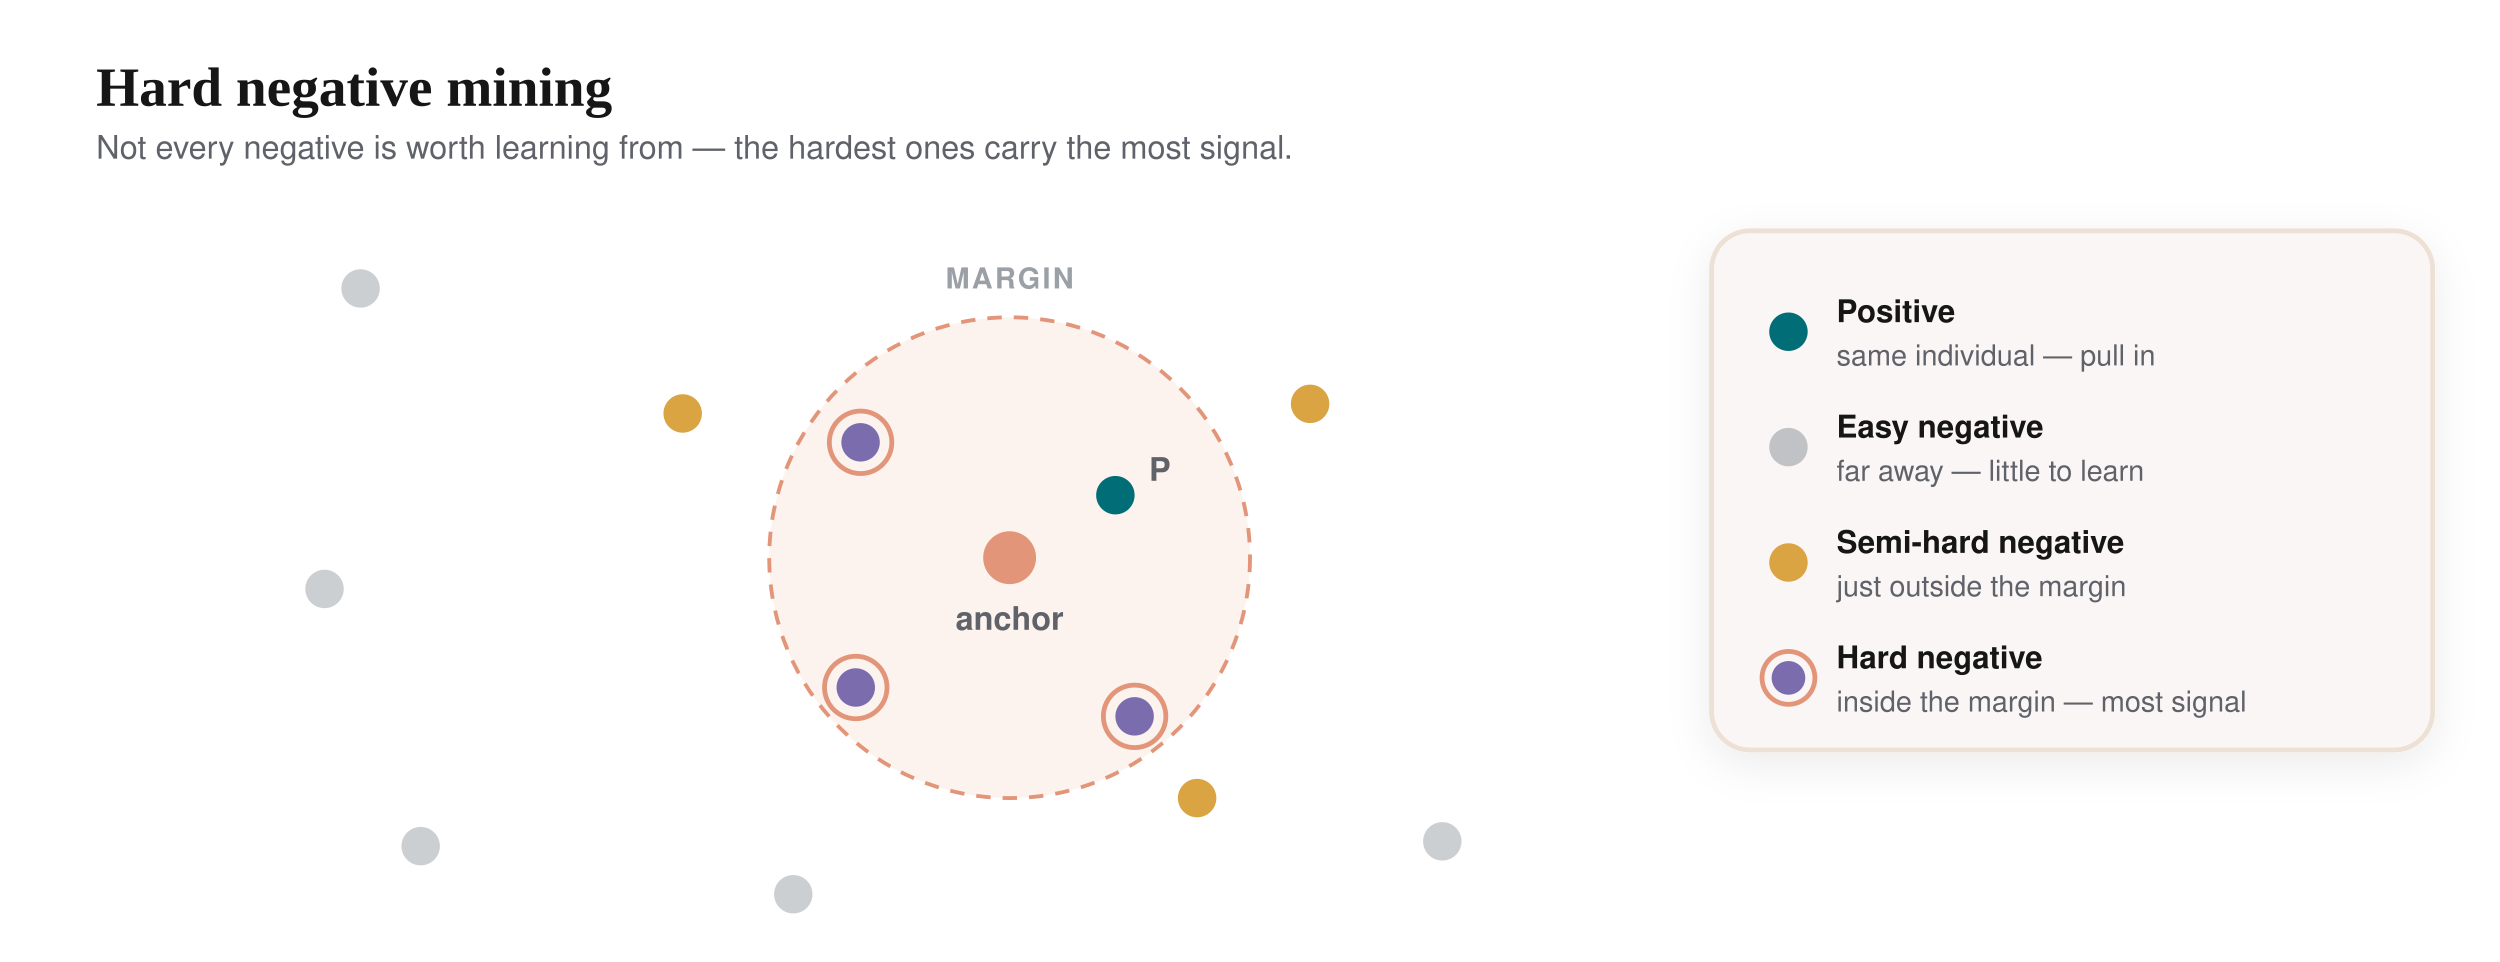
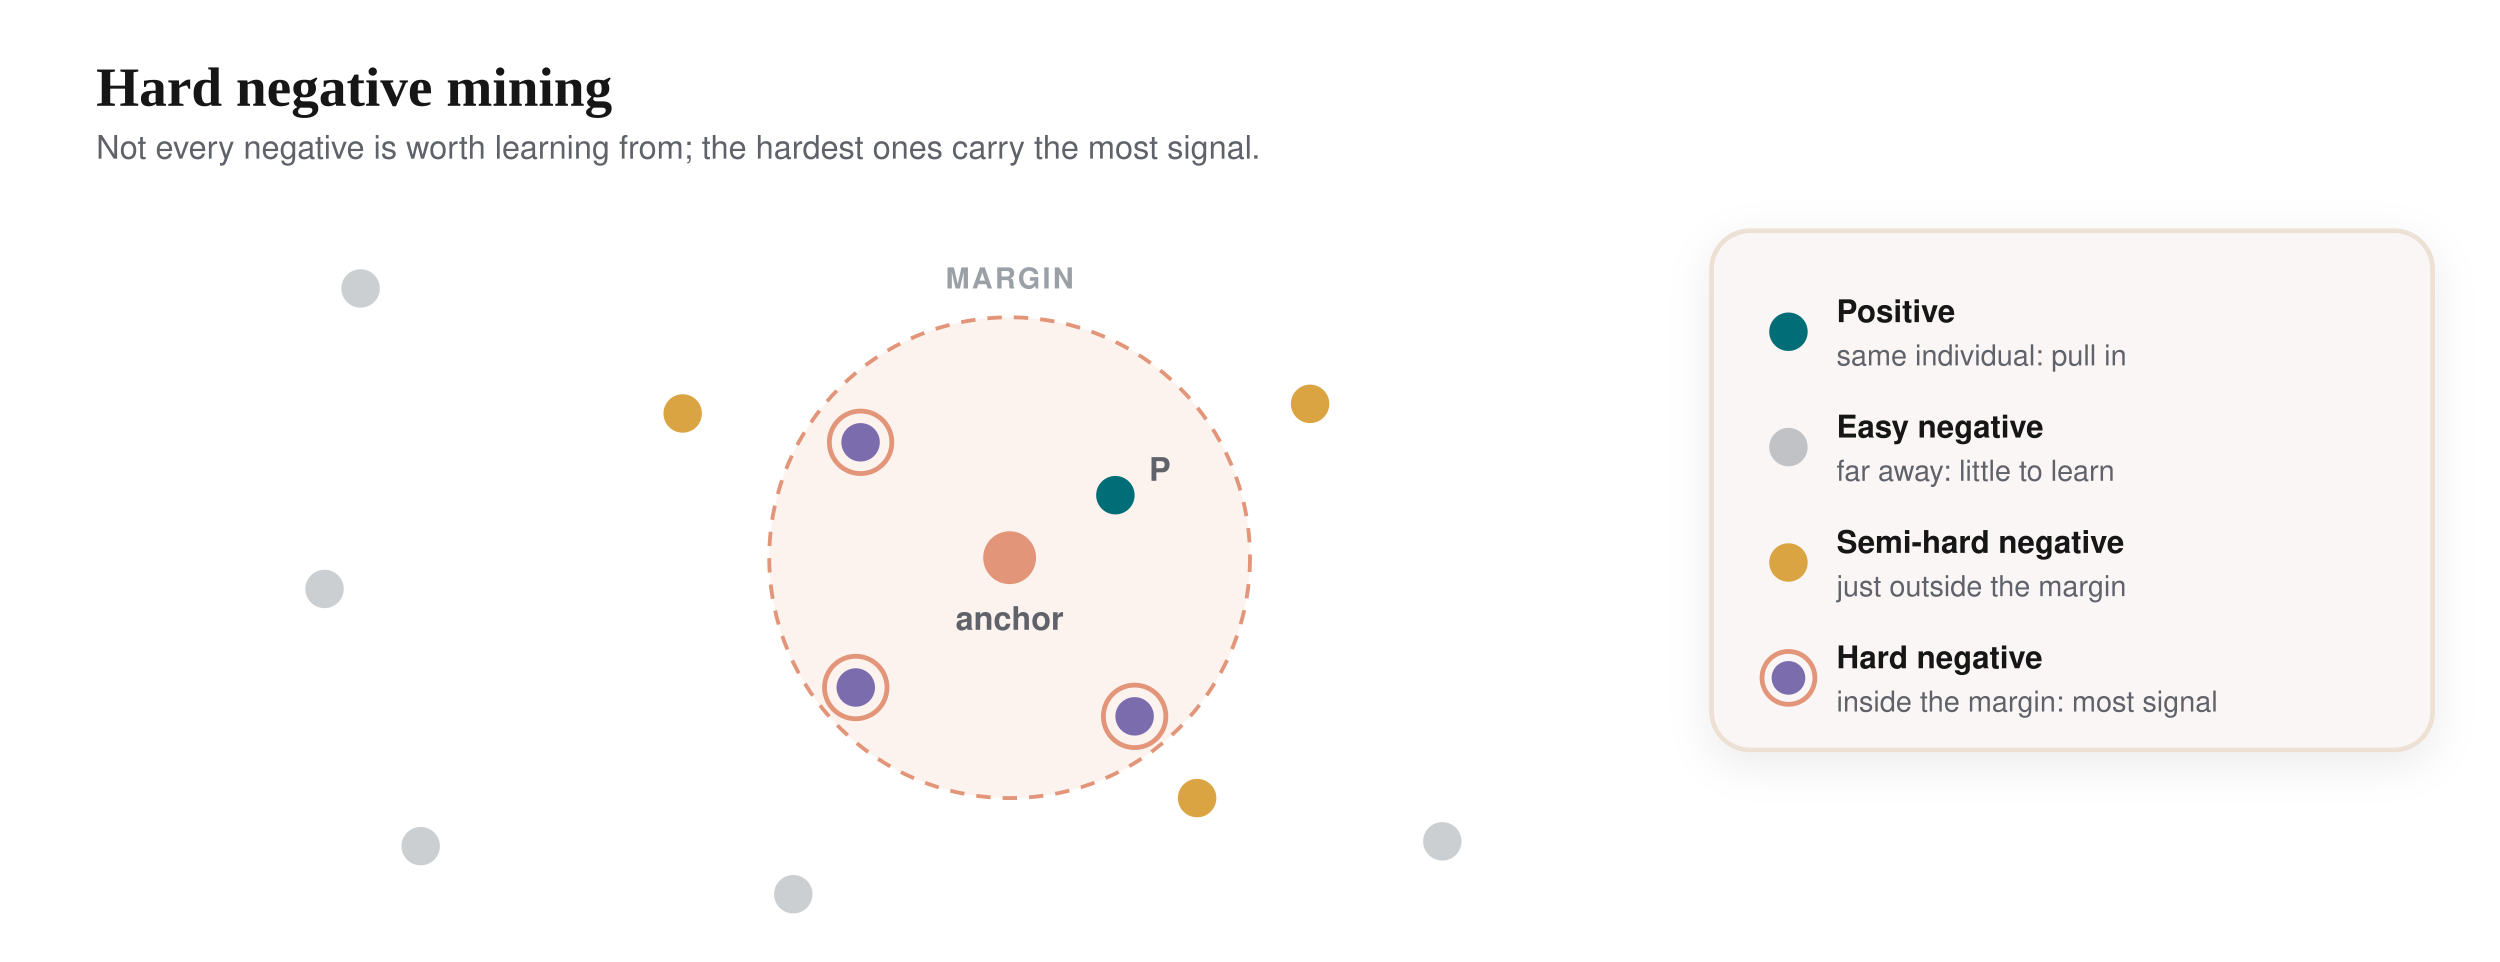
<svg xmlns="http://www.w3.org/2000/svg" viewBox="0 0 1040 400" font-family="Mulish, Helvetica, Arial, sans-serif">
  <defs>
    <filter id="cardshadow" x="-20%" y="-20%" width="140%" height="150%">
      <feDropShadow dx="0" dy="5" stdDeviation="9" flood-color="#1c2b28" flood-opacity="0.08" />
    </filter>
    <style>
    .title { font-family: Newsreader, Georgia, 'Times New Roman', serif; font-size: 23px; font-weight: 600; fill: #161616; }
    .desc  { font-size: 13.5px; fill: #60626a; }
    .leg   { font-size: 13px; font-weight: 700; fill: #161616; }
    .legd  { font-size: 12px; fill: #60626a; }
    .mlab  { font-size: 12px; font-weight: 700; fill: #9aa0a6; letter-spacing: 0.08em; }
  </style>
  </defs>
  <text class="title" x="40" y="44">Hard negative mining</text>
-   <text class="desc" x="40" y="66">Not every negative is worth learning from — the hardest ones carry the most signal.</text>
+   <text class="desc" x="40" y="66">Not every negative is worth learning from; the hardest ones carry the most signal.</text>
  <circle cx="420" cy="232" r="100" fill="#fbe9e1" fill-opacity="0.5" stroke="#e29578" stroke-width="1.6" stroke-dasharray="6 5" />
  <text class="mlab" x="420" y="120" text-anchor="middle">MARGIN</text>
  <g fill="#9aa0a6" opacity="0.5">
    <circle cx="150" cy="120" r="8" />
    <circle cx="175" cy="352" r="8" />
    <circle cx="330" cy="372" r="8" />
    <circle cx="600" cy="350" r="8" />
    <circle cx="135" cy="245" r="8" />
  </g>
  <g fill="#d9a441">
    <circle cx="545" cy="168" r="8" />
    <circle cx="284" cy="172" r="8" />
    <circle cx="498" cy="332" r="8" />
  </g>
  <g>
    <circle cx="358" cy="184" r="13" fill="none" stroke="#e29578" stroke-width="2" />
    <circle cx="358" cy="184" r="8" fill="#7b6cae" />
  </g>
  <g>
    <circle cx="472" cy="298" r="13" fill="none" stroke="#e29578" stroke-width="2" />
    <circle cx="472" cy="298" r="8" fill="#7b6cae" />
  </g>
  <g>
    <circle cx="356" cy="286" r="13" fill="none" stroke="#e29578" stroke-width="2" />
    <circle cx="356" cy="286" r="8" fill="#7b6cae" />
  </g>
  <circle cx="464" cy="206" r="8" fill="#006d77" />
  <circle cx="420" cy="232" r="11" fill="#e29578" />
  <text class="desc" x="420" y="262" text-anchor="middle" font-weight="800" fill="#161616">anchor</text>
  <text class="desc" x="478" y="200" font-weight="800" fill="#006d77">P</text>
  <rect x="712" y="96" width="300" height="216" rx="16" fill="#fbf6f6" stroke="#ede0d4" stroke-width="2" filter="url(#cardshadow)" />
  <g>
    <circle cx="744" cy="138" r="8" fill="#006d77" />
    <text class="leg" x="764" y="134">Positive</text>
-     <text class="legd" x="764" y="152">same individual — pull in</text>
+     <text class="legd" x="764" y="152">same individual: pull in</text>
    <circle cx="744" cy="186" r="8" fill="#9aa0a6" opacity="0.6" />
    <text class="leg" x="764" y="182">Easy negative</text>
-     <text class="legd" x="764" y="200">far away — little to learn</text>
+     <text class="legd" x="764" y="200">far away: little to learn</text>
    <circle cx="744" cy="234" r="8" fill="#d9a441" />
    <text class="leg" x="764" y="230">Semi-hard negative</text>
    <text class="legd" x="764" y="248">just outside the margin</text>
    <g>
      <circle cx="744" cy="282" r="11" fill="none" stroke="#e29578" stroke-width="2" />
      <circle cx="744" cy="282" r="7" fill="#7b6cae" />
    </g>
    <text class="leg" x="764" y="278">Hard negative</text>
-     <text class="legd" x="764" y="296">inside the margin — most signal</text>
+     <text class="legd" x="764" y="296">inside the margin: most signal</text>
  </g>
</svg>
